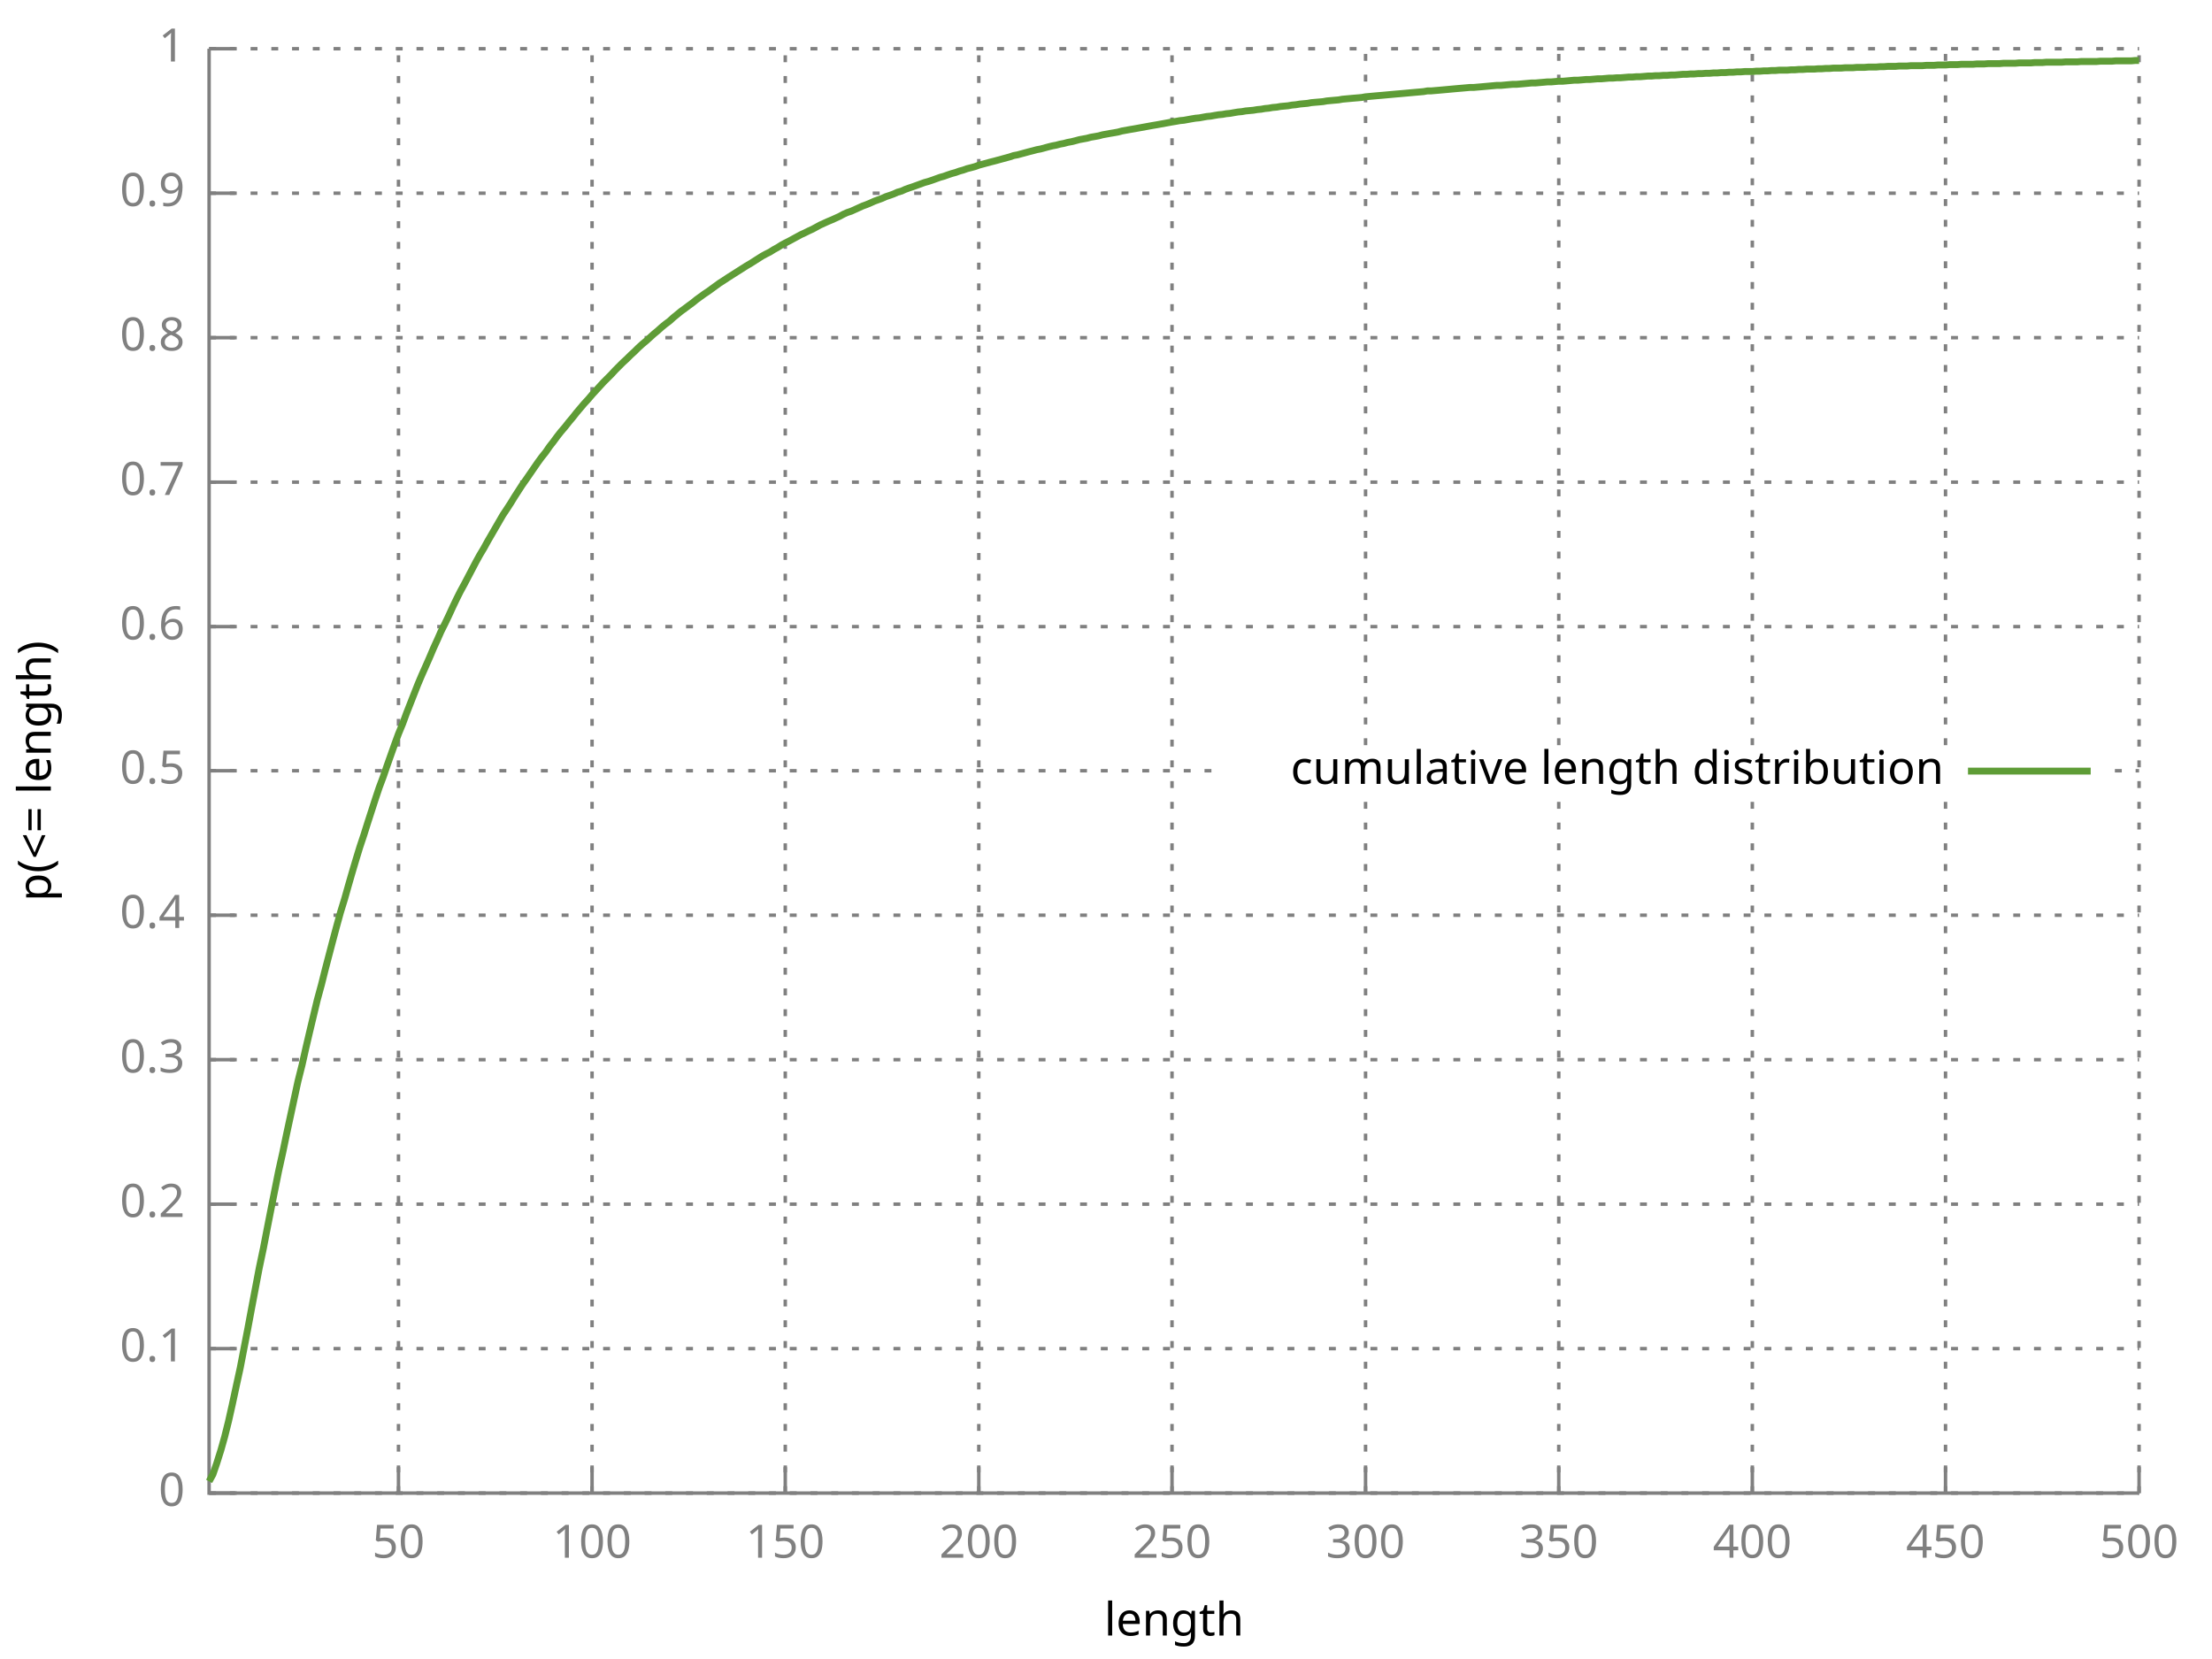
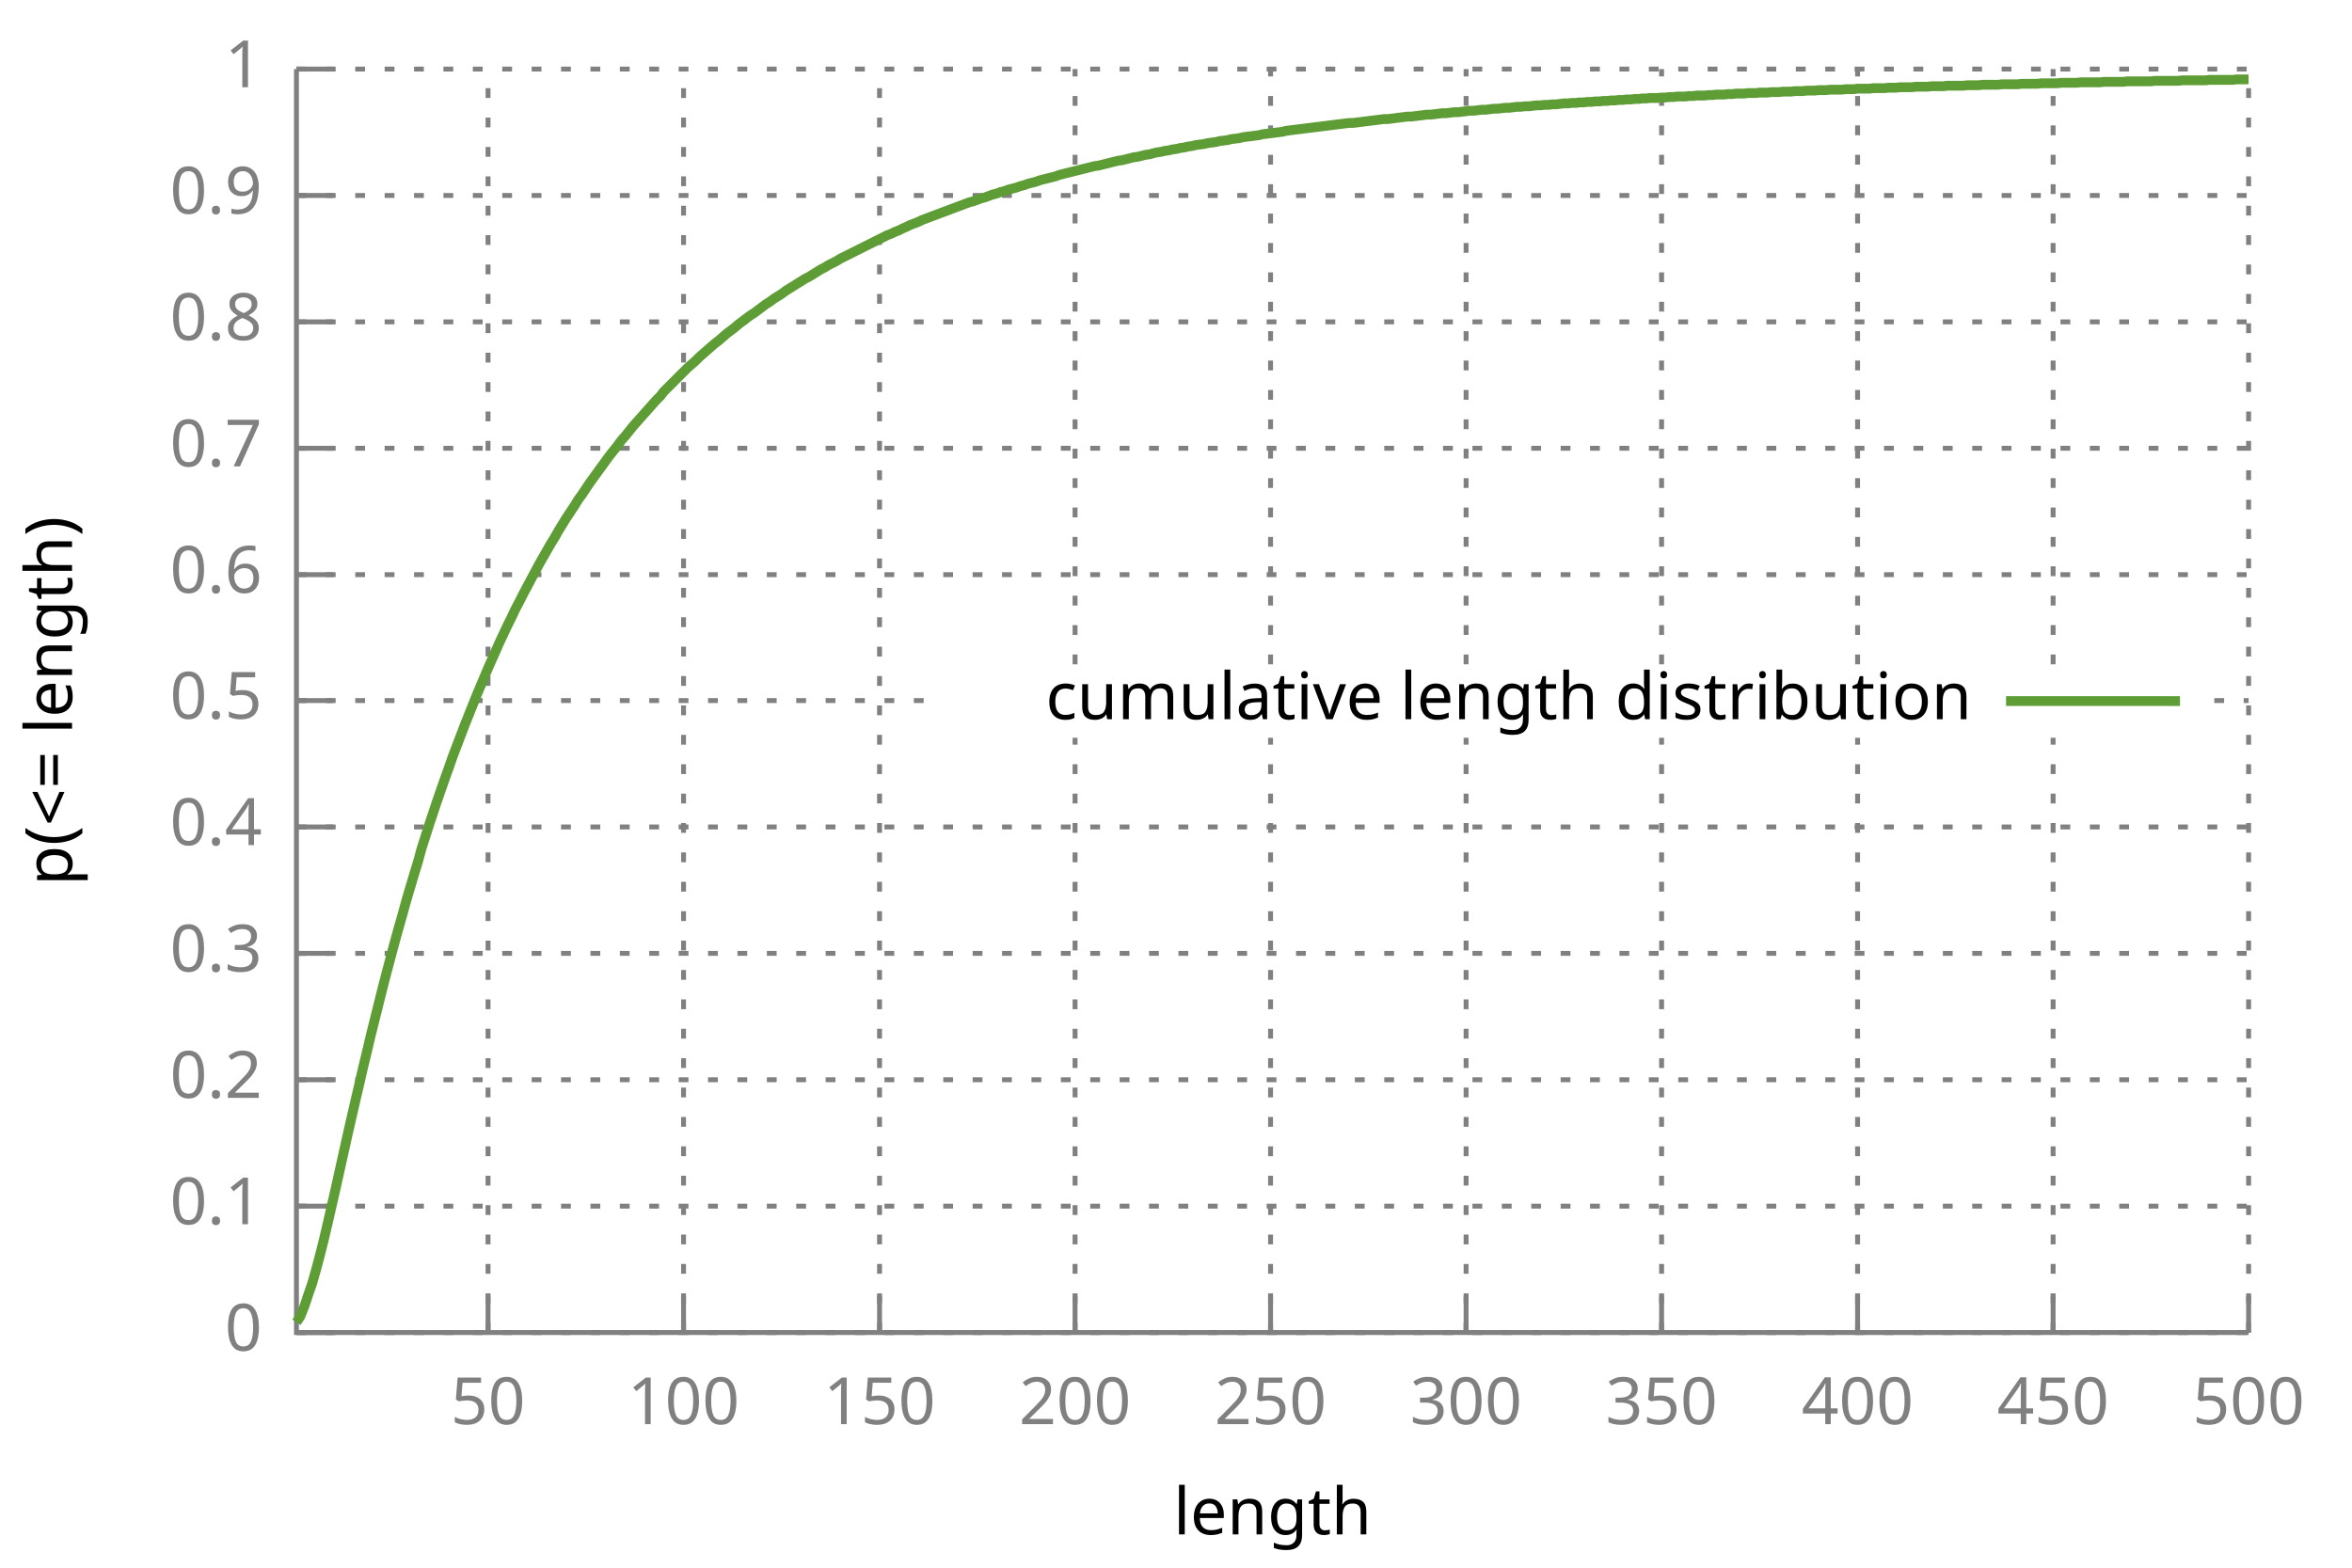
- <svg xmlns="http://www.w3.org/2000/svg" xmlns:xlink="http://www.w3.org/1999/xlink" width="640" height="480" viewBox="0 0 640 480">
+ <svg xmlns="http://www.w3.org/2000/svg" xmlns:xlink="http://www.w3.org/1999/xlink" width="480" height="320" viewBox="0 0 480 320">
  <g id="gnuplot_canvas">
-     <rect x="0" y="0" width="640" height="480" fill="none" />
+     <rect x="0" y="0" width="480" height="320" fill="none" />
    <defs>
      <circle id="gpDot" r="0.5" stroke-width="0.5" />
      <path id="gpPt0" stroke-width="0.267" stroke="currentColor" d="M-1,0 h2 M0,-1 v2" />
      <path id="gpPt1" stroke-width="0.267" stroke="currentColor" d="M-1,-1 L1,1 M1,-1 L-1,1" />
      <path id="gpPt2" stroke-width="0.267" stroke="currentColor" d="M-1,0 L1,0 M0,-1 L0,1 M-1,-1 L1,1 M-1,1 L1,-1" />
      <rect id="gpPt3" stroke-width="0.267" stroke="currentColor" x="-1" y="-1" width="2" height="2" />
      <rect id="gpPt4" stroke-width="0.267" stroke="currentColor" fill="currentColor" x="-1" y="-1" width="2" height="2" />
      <circle id="gpPt5" stroke-width="0.267" stroke="currentColor" cx="0" cy="0" r="1" />
      <use xlink:href="#gpPt5" id="gpPt6" fill="currentColor" stroke="none" />
      <path id="gpPt7" stroke-width="0.267" stroke="currentColor" d="M0,-1.33 L-1.33,0.67 L1.33,0.67 z" />
      <use xlink:href="#gpPt7" id="gpPt8" fill="currentColor" stroke="none" />
      <use xlink:href="#gpPt7" id="gpPt9" stroke="currentColor" transform="rotate(180)" />
      <use xlink:href="#gpPt9" id="gpPt10" fill="currentColor" stroke="none" />
      <use xlink:href="#gpPt3" id="gpPt11" stroke="currentColor" transform="rotate(45)" />
      <use xlink:href="#gpPt11" id="gpPt12" fill="currentColor" stroke="none" />
      <filter id="greybox" filterUnits="objectBoundingBox" x="0" y="0" height="1" width="1">
        <feFlood flood-color="lightgrey" flood-opacity="1" result="grey" />
        <feComposite in="SourceGraphic" in2="grey" operator="atop" />
      </filter>
    </defs>
    <g style="fill:none; color:white; stroke:currentColor; stroke-width:1.00; stroke-linecap:butt; stroke-linejoin:miter">
</g>
    <g style="fill:none; color:red; stroke:currentColor; stroke-width:1.00; stroke-linecap:butt; stroke-linejoin:miter">
</g>
    <g style="fill:none; color:gray; stroke:currentColor; stroke-width:1.00; stroke-linecap:butt; stroke-linejoin:miter">
-       <path stroke="rgb(128, 128, 128)" stroke-dasharray=" 2,4" class="gridline" d="M60.5,432.0 L618.9,432.0  " />
-     </g>
-     <g style="fill:none; color:red; stroke:currentColor; stroke-width:1.00; stroke-linecap:butt; stroke-linejoin:miter">
-       <path stroke="rgb(128, 128, 128)" d="M60.5,432.0 L68.0,432.0  " />
-       <g transform="translate(53.5,435.7)" style="stroke:none; fill:rgb(128,128,128); font-family:Verdana; font-size:10.00pt; text-anchor:end">
+       <path stroke="rgb(128, 128, 128)" stroke-dasharray=" 2,4" class="gridline" d="M60.5,272.0 L458.9,272.0  " />
+     </g>
+     <g style="fill:none; color:red; stroke:currentColor; stroke-width:1.00; stroke-linecap:butt; stroke-linejoin:miter">
+       <path stroke="rgb(128, 128, 128)" d="M60.5,272.0 L68.0,272.0  " />
+       <g transform="translate(53.5,275.7)" style="stroke:none; fill:rgb(128,128,128); font-family:Verdana; font-size:10.00pt; text-anchor:end">
        <text> 0</text>
      </g>
    </g>
    <g style="fill:none; color:gray; stroke:currentColor; stroke-width:1.00; stroke-linecap:butt; stroke-linejoin:miter">
-       <path stroke="rgb(128, 128, 128)" stroke-dasharray=" 2,4" class="gridline" d="M60.5,390.2 L618.9,390.2  " />
-     </g>
-     <g style="fill:none; color:red; stroke:currentColor; stroke-width:1.00; stroke-linecap:butt; stroke-linejoin:miter">
-       <path stroke="rgb(128, 128, 128)" d="M60.5,390.2 L68.0,390.2  " />
-       <g transform="translate(53.5,393.9)" style="stroke:none; fill:rgb(128,128,128); font-family:Verdana; font-size:10.00pt; text-anchor:end">
+       <path stroke="rgb(128, 128, 128)" stroke-dasharray=" 2,4" class="gridline" d="M60.5,246.2 L458.9,246.2  " />
+     </g>
+     <g style="fill:none; color:red; stroke:currentColor; stroke-width:1.00; stroke-linecap:butt; stroke-linejoin:miter">
+       <path stroke="rgb(128, 128, 128)" d="M60.5,246.2 L68.0,246.2  " />
+       <g transform="translate(53.5,249.9)" style="stroke:none; fill:rgb(128,128,128); font-family:Verdana; font-size:10.00pt; text-anchor:end">
        <text> 0.1</text>
      </g>
    </g>
    <g style="fill:none; color:gray; stroke:currentColor; stroke-width:1.00; stroke-linecap:butt; stroke-linejoin:miter">
-       <path stroke="rgb(128, 128, 128)" stroke-dasharray=" 2,4" class="gridline" d="M60.5,348.4 L618.9,348.4  " />
-     </g>
-     <g style="fill:none; color:red; stroke:currentColor; stroke-width:1.00; stroke-linecap:butt; stroke-linejoin:miter">
-       <path stroke="rgb(128, 128, 128)" d="M60.5,348.4 L68.0,348.4  " />
-       <g transform="translate(53.5,352.1)" style="stroke:none; fill:rgb(128,128,128); font-family:Verdana; font-size:10.00pt; text-anchor:end">
+       <path stroke="rgb(128, 128, 128)" stroke-dasharray=" 2,4" class="gridline" d="M60.5,220.4 L458.9,220.4  " />
+     </g>
+     <g style="fill:none; color:red; stroke:currentColor; stroke-width:1.00; stroke-linecap:butt; stroke-linejoin:miter">
+       <path stroke="rgb(128, 128, 128)" d="M60.5,220.4 L68.0,220.4  " />
+       <g transform="translate(53.5,224.1)" style="stroke:none; fill:rgb(128,128,128); font-family:Verdana; font-size:10.00pt; text-anchor:end">
        <text> 0.2</text>
      </g>
    </g>
    <g style="fill:none; color:gray; stroke:currentColor; stroke-width:1.00; stroke-linecap:butt; stroke-linejoin:miter">
-       <path stroke="rgb(128, 128, 128)" stroke-dasharray=" 2,4" class="gridline" d="M60.5,306.6 L618.9,306.6  " />
-     </g>
-     <g style="fill:none; color:red; stroke:currentColor; stroke-width:1.00; stroke-linecap:butt; stroke-linejoin:miter">
-       <path stroke="rgb(128, 128, 128)" d="M60.5,306.6 L68.0,306.6  " />
-       <g transform="translate(53.5,310.3)" style="stroke:none; fill:rgb(128,128,128); font-family:Verdana; font-size:10.00pt; text-anchor:end">
+       <path stroke="rgb(128, 128, 128)" stroke-dasharray=" 2,4" class="gridline" d="M60.5,194.6 L458.9,194.6  " />
+     </g>
+     <g style="fill:none; color:red; stroke:currentColor; stroke-width:1.00; stroke-linecap:butt; stroke-linejoin:miter">
+       <path stroke="rgb(128, 128, 128)" d="M60.5,194.6 L68.0,194.6  " />
+       <g transform="translate(53.5,198.3)" style="stroke:none; fill:rgb(128,128,128); font-family:Verdana; font-size:10.00pt; text-anchor:end">
        <text> 0.3</text>
      </g>
    </g>
    <g style="fill:none; color:gray; stroke:currentColor; stroke-width:1.00; stroke-linecap:butt; stroke-linejoin:miter">
-       <path stroke="rgb(128, 128, 128)" stroke-dasharray=" 2,4" class="gridline" d="M60.5,264.8 L618.9,264.8  " />
-     </g>
-     <g style="fill:none; color:red; stroke:currentColor; stroke-width:1.00; stroke-linecap:butt; stroke-linejoin:miter">
-       <path stroke="rgb(128, 128, 128)" d="M60.5,264.8 L68.0,264.8  " />
-       <g transform="translate(53.5,268.5)" style="stroke:none; fill:rgb(128,128,128); font-family:Verdana; font-size:10.00pt; text-anchor:end">
+       <path stroke="rgb(128, 128, 128)" stroke-dasharray=" 2,4" class="gridline" d="M60.5,168.8 L458.9,168.8  " />
+     </g>
+     <g style="fill:none; color:red; stroke:currentColor; stroke-width:1.00; stroke-linecap:butt; stroke-linejoin:miter">
+       <path stroke="rgb(128, 128, 128)" d="M60.5,168.8 L68.0,168.8  " />
+       <g transform="translate(53.5,172.5)" style="stroke:none; fill:rgb(128,128,128); font-family:Verdana; font-size:10.00pt; text-anchor:end">
        <text> 0.4</text>
      </g>
    </g>
    <g style="fill:none; color:gray; stroke:currentColor; stroke-width:1.00; stroke-linecap:butt; stroke-linejoin:miter">
-       <path stroke="rgb(128, 128, 128)" stroke-dasharray=" 2,4" class="gridline" d="M60.5,223.0 L352.4,223.0 M611.9,223.0 L618.9,223.0  " />
-     </g>
-     <g style="fill:none; color:red; stroke:currentColor; stroke-width:1.00; stroke-linecap:butt; stroke-linejoin:miter">
-       <path stroke="rgb(128, 128, 128)" d="M60.5,223.0 L68.0,223.0  " />
-       <g transform="translate(53.5,226.7)" style="stroke:none; fill:rgb(128,128,128); font-family:Verdana; font-size:10.00pt; text-anchor:end">
+       <path stroke="rgb(128, 128, 128)" stroke-dasharray=" 2,4" class="gridline" d="M60.5,143.0 L192.4,143.0 M451.9,143.0 L458.9,143.0  " />
+     </g>
+     <g style="fill:none; color:red; stroke:currentColor; stroke-width:1.00; stroke-linecap:butt; stroke-linejoin:miter">
+       <path stroke="rgb(128, 128, 128)" d="M60.5,143.0 L68.0,143.0  " />
+       <g transform="translate(53.5,146.7)" style="stroke:none; fill:rgb(128,128,128); font-family:Verdana; font-size:10.00pt; text-anchor:end">
        <text> 0.5</text>
      </g>
    </g>
    <g style="fill:none; color:gray; stroke:currentColor; stroke-width:1.00; stroke-linecap:butt; stroke-linejoin:miter">
-       <path stroke="rgb(128, 128, 128)" stroke-dasharray=" 2,4" class="gridline" d="M60.5,181.3 L618.9,181.3  " />
-     </g>
-     <g style="fill:none; color:red; stroke:currentColor; stroke-width:1.00; stroke-linecap:butt; stroke-linejoin:miter">
-       <path stroke="rgb(128, 128, 128)" d="M60.5,181.3 L68.0,181.3  " />
-       <g transform="translate(53.5,185.0)" style="stroke:none; fill:rgb(128,128,128); font-family:Verdana; font-size:10.00pt; text-anchor:end">
+       <path stroke="rgb(128, 128, 128)" stroke-dasharray=" 2,4" class="gridline" d="M60.5,117.3 L458.9,117.3  " />
+     </g>
+     <g style="fill:none; color:red; stroke:currentColor; stroke-width:1.00; stroke-linecap:butt; stroke-linejoin:miter">
+       <path stroke="rgb(128, 128, 128)" d="M60.5,117.3 L68.0,117.3  " />
+       <g transform="translate(53.5,121.0)" style="stroke:none; fill:rgb(128,128,128); font-family:Verdana; font-size:10.00pt; text-anchor:end">
        <text> 0.6</text>
      </g>
    </g>
    <g style="fill:none; color:gray; stroke:currentColor; stroke-width:1.00; stroke-linecap:butt; stroke-linejoin:miter">
-       <path stroke="rgb(128, 128, 128)" stroke-dasharray=" 2,4" class="gridline" d="M60.5,139.5 L618.9,139.5  " />
-     </g>
-     <g style="fill:none; color:red; stroke:currentColor; stroke-width:1.00; stroke-linecap:butt; stroke-linejoin:miter">
-       <path stroke="rgb(128, 128, 128)" d="M60.5,139.5 L68.0,139.5  " />
-       <g transform="translate(53.5,143.2)" style="stroke:none; fill:rgb(128,128,128); font-family:Verdana; font-size:10.00pt; text-anchor:end">
+       <path stroke="rgb(128, 128, 128)" stroke-dasharray=" 2,4" class="gridline" d="M60.5,91.5 L458.9,91.5  " />
+     </g>
+     <g style="fill:none; color:red; stroke:currentColor; stroke-width:1.00; stroke-linecap:butt; stroke-linejoin:miter">
+       <path stroke="rgb(128, 128, 128)" d="M60.5,91.5 L68.0,91.5  " />
+       <g transform="translate(53.5,95.2)" style="stroke:none; fill:rgb(128,128,128); font-family:Verdana; font-size:10.00pt; text-anchor:end">
        <text> 0.7</text>
      </g>
    </g>
    <g style="fill:none; color:gray; stroke:currentColor; stroke-width:1.00; stroke-linecap:butt; stroke-linejoin:miter">
-       <path stroke="rgb(128, 128, 128)" stroke-dasharray=" 2,4" class="gridline" d="M60.5,97.7 L618.9,97.7  " />
-     </g>
-     <g style="fill:none; color:red; stroke:currentColor; stroke-width:1.00; stroke-linecap:butt; stroke-linejoin:miter">
-       <path stroke="rgb(128, 128, 128)" d="M60.5,97.7 L68.0,97.7  " />
-       <g transform="translate(53.5,101.4)" style="stroke:none; fill:rgb(128,128,128); font-family:Verdana; font-size:10.00pt; text-anchor:end">
+       <path stroke="rgb(128, 128, 128)" stroke-dasharray=" 2,4" class="gridline" d="M60.5,65.7 L458.9,65.7  " />
+     </g>
+     <g style="fill:none; color:red; stroke:currentColor; stroke-width:1.00; stroke-linecap:butt; stroke-linejoin:miter">
+       <path stroke="rgb(128, 128, 128)" d="M60.5,65.7 L68.0,65.7  " />
+       <g transform="translate(53.5,69.4)" style="stroke:none; fill:rgb(128,128,128); font-family:Verdana; font-size:10.00pt; text-anchor:end">
        <text> 0.8</text>
      </g>
    </g>
    <g style="fill:none; color:gray; stroke:currentColor; stroke-width:1.00; stroke-linecap:butt; stroke-linejoin:miter">
-       <path stroke="rgb(128, 128, 128)" stroke-dasharray=" 2,4" class="gridline" d="M60.5,55.9 L618.9,55.9  " />
-     </g>
-     <g style="fill:none; color:red; stroke:currentColor; stroke-width:1.00; stroke-linecap:butt; stroke-linejoin:miter">
-       <path stroke="rgb(128, 128, 128)" d="M60.5,55.9 L68.0,55.9  " />
-       <g transform="translate(53.5,59.6)" style="stroke:none; fill:rgb(128,128,128); font-family:Verdana; font-size:10.00pt; text-anchor:end">
+       <path stroke="rgb(128, 128, 128)" stroke-dasharray=" 2,4" class="gridline" d="M60.5,39.9 L458.9,39.9  " />
+     </g>
+     <g style="fill:none; color:red; stroke:currentColor; stroke-width:1.00; stroke-linecap:butt; stroke-linejoin:miter">
+       <path stroke="rgb(128, 128, 128)" d="M60.5,39.9 L68.0,39.9  " />
+       <g transform="translate(53.5,43.6)" style="stroke:none; fill:rgb(128,128,128); font-family:Verdana; font-size:10.00pt; text-anchor:end">
        <text> 0.9</text>
      </g>
    </g>
    <g style="fill:none; color:gray; stroke:currentColor; stroke-width:1.00; stroke-linecap:butt; stroke-linejoin:miter">
-       <path stroke="rgb(128, 128, 128)" stroke-dasharray=" 2,4" class="gridline" d="M60.5,14.1 L618.9,14.1  " />
+       <path stroke="rgb(128, 128, 128)" stroke-dasharray=" 2,4" class="gridline" d="M60.5,14.1 L458.9,14.1  " />
    </g>
    <g style="fill:none; color:red; stroke:currentColor; stroke-width:1.00; stroke-linecap:butt; stroke-linejoin:miter">
      <path stroke="rgb(128, 128, 128)" d="M60.5,14.1 L68.0,14.1  " />
      <g transform="translate(53.5,17.8)" style="stroke:none; fill:rgb(128,128,128); font-family:Verdana; font-size:10.00pt; text-anchor:end">
        <text> 1</text>
      </g>
    </g>
    <g style="fill:none; color:gray; stroke:currentColor; stroke-width:1.00; stroke-linecap:butt; stroke-linejoin:miter">
-       <path stroke="rgb(128, 128, 128)" stroke-dasharray=" 2,4" class="gridline" d="M115.3,432.0 L115.3,14.1  " />
-     </g>
-     <g style="fill:none; color:red; stroke:currentColor; stroke-width:1.00; stroke-linecap:butt; stroke-linejoin:miter">
-       <path stroke="rgb(128, 128, 128)" d="M115.3,432.0 L115.3,424.5  " />
-       <g transform="translate(115.3,450.7)" style="stroke:none; fill:rgb(128,128,128); font-family:Verdana; font-size:10.00pt; text-anchor:middle">
+       <path stroke="rgb(128, 128, 128)" stroke-dasharray=" 2,4" class="gridline" d="M99.6,272.0 L99.6,14.1  " />
+     </g>
+     <g style="fill:none; color:red; stroke:currentColor; stroke-width:1.00; stroke-linecap:butt; stroke-linejoin:miter">
+       <path stroke="rgb(128, 128, 128)" d="M99.6,272.0 L99.6,264.5  " />
+       <g transform="translate(99.6,290.7)" style="stroke:none; fill:rgb(128,128,128); font-family:Verdana; font-size:10.00pt; text-anchor:middle">
        <text> 50</text>
      </g>
    </g>
    <g style="fill:none; color:gray; stroke:currentColor; stroke-width:1.00; stroke-linecap:butt; stroke-linejoin:miter">
-       <path stroke="rgb(128, 128, 128)" stroke-dasharray=" 2,4" class="gridline" d="M171.3,432.0 L171.3,14.1  " />
-     </g>
-     <g style="fill:none; color:red; stroke:currentColor; stroke-width:1.00; stroke-linecap:butt; stroke-linejoin:miter">
-       <path stroke="rgb(128, 128, 128)" d="M171.3,432.0 L171.3,424.5  " />
-       <g transform="translate(171.3,450.7)" style="stroke:none; fill:rgb(128,128,128); font-family:Verdana; font-size:10.00pt; text-anchor:middle">
+       <path stroke="rgb(128, 128, 128)" stroke-dasharray=" 2,4" class="gridline" d="M139.5,272.0 L139.5,14.1  " />
+     </g>
+     <g style="fill:none; color:red; stroke:currentColor; stroke-width:1.00; stroke-linecap:butt; stroke-linejoin:miter">
+       <path stroke="rgb(128, 128, 128)" d="M139.5,272.0 L139.5,264.5  " />
+       <g transform="translate(139.5,290.7)" style="stroke:none; fill:rgb(128,128,128); font-family:Verdana; font-size:10.00pt; text-anchor:middle">
        <text> 100</text>
      </g>
    </g>
    <g style="fill:none; color:gray; stroke:currentColor; stroke-width:1.00; stroke-linecap:butt; stroke-linejoin:miter">
-       <path stroke="rgb(128, 128, 128)" stroke-dasharray=" 2,4" class="gridline" d="M227.2,432.0 L227.2,14.1  " />
-     </g>
-     <g style="fill:none; color:red; stroke:currentColor; stroke-width:1.00; stroke-linecap:butt; stroke-linejoin:miter">
-       <path stroke="rgb(128, 128, 128)" d="M227.2,432.0 L227.2,424.5  " />
-       <g transform="translate(227.2,450.7)" style="stroke:none; fill:rgb(128,128,128); font-family:Verdana; font-size:10.00pt; text-anchor:middle">
+       <path stroke="rgb(128, 128, 128)" stroke-dasharray=" 2,4" class="gridline" d="M179.5,272.0 L179.5,14.1  " />
+     </g>
+     <g style="fill:none; color:red; stroke:currentColor; stroke-width:1.00; stroke-linecap:butt; stroke-linejoin:miter">
+       <path stroke="rgb(128, 128, 128)" d="M179.5,272.0 L179.5,264.5  " />
+       <g transform="translate(179.5,290.7)" style="stroke:none; fill:rgb(128,128,128); font-family:Verdana; font-size:10.00pt; text-anchor:middle">
        <text> 150</text>
      </g>
    </g>
    <g style="fill:none; color:gray; stroke:currentColor; stroke-width:1.00; stroke-linecap:butt; stroke-linejoin:miter">
-       <path stroke="rgb(128, 128, 128)" stroke-dasharray=" 2,4" class="gridline" d="M283.2,432.0 L283.2,14.1  " />
-     </g>
-     <g style="fill:none; color:red; stroke:currentColor; stroke-width:1.00; stroke-linecap:butt; stroke-linejoin:miter">
-       <path stroke="rgb(128, 128, 128)" d="M283.2,432.0 L283.2,424.5  " />
-       <g transform="translate(283.2,450.7)" style="stroke:none; fill:rgb(128,128,128); font-family:Verdana; font-size:10.00pt; text-anchor:middle">
+       <path stroke="rgb(128, 128, 128)" stroke-dasharray=" 2,4" class="gridline" d="M219.4,272.0 L219.4,150.6 M219.4,135.6 L219.4,14.1  " />
+     </g>
+     <g style="fill:none; color:red; stroke:currentColor; stroke-width:1.00; stroke-linecap:butt; stroke-linejoin:miter">
+       <path stroke="rgb(128, 128, 128)" d="M219.4,272.0 L219.4,264.5  " />
+       <g transform="translate(219.4,290.7)" style="stroke:none; fill:rgb(128,128,128); font-family:Verdana; font-size:10.00pt; text-anchor:middle">
        <text> 200</text>
      </g>
    </g>
    <g style="fill:none; color:gray; stroke:currentColor; stroke-width:1.00; stroke-linecap:butt; stroke-linejoin:miter">
-       <path stroke="rgb(128, 128, 128)" stroke-dasharray=" 2,4" class="gridline" d="M339.1,432.0 L339.1,14.1  " />
-     </g>
-     <g style="fill:none; color:red; stroke:currentColor; stroke-width:1.00; stroke-linecap:butt; stroke-linejoin:miter">
-       <path stroke="rgb(128, 128, 128)" d="M339.1,432.0 L339.1,424.5  " />
-       <g transform="translate(339.1,450.7)" style="stroke:none; fill:rgb(128,128,128); font-family:Verdana; font-size:10.00pt; text-anchor:middle">
+       <path stroke="rgb(128, 128, 128)" stroke-dasharray=" 2,4" class="gridline" d="M259.3,272.0 L259.3,150.6 M259.3,135.6 L259.3,14.1  " />
+     </g>
+     <g style="fill:none; color:red; stroke:currentColor; stroke-width:1.00; stroke-linecap:butt; stroke-linejoin:miter">
+       <path stroke="rgb(128, 128, 128)" d="M259.3,272.0 L259.3,264.5  " />
+       <g transform="translate(259.3,290.7)" style="stroke:none; fill:rgb(128,128,128); font-family:Verdana; font-size:10.00pt; text-anchor:middle">
        <text> 250</text>
      </g>
    </g>
    <g style="fill:none; color:gray; stroke:currentColor; stroke-width:1.00; stroke-linecap:butt; stroke-linejoin:miter">
-       <path stroke="rgb(128, 128, 128)" stroke-dasharray=" 2,4" class="gridline" d="M395.1,432.0 L395.1,230.6 M395.1,215.6 L395.1,14.1  " />
-     </g>
-     <g style="fill:none; color:red; stroke:currentColor; stroke-width:1.00; stroke-linecap:butt; stroke-linejoin:miter">
-       <path stroke="rgb(128, 128, 128)" d="M395.1,432.0 L395.1,424.5  " />
-       <g transform="translate(395.1,450.7)" style="stroke:none; fill:rgb(128,128,128); font-family:Verdana; font-size:10.00pt; text-anchor:middle">
+       <path stroke="rgb(128, 128, 128)" stroke-dasharray=" 2,4" class="gridline" d="M299.2,272.0 L299.2,150.6 M299.2,135.6 L299.2,14.1  " />
+     </g>
+     <g style="fill:none; color:red; stroke:currentColor; stroke-width:1.00; stroke-linecap:butt; stroke-linejoin:miter">
+       <path stroke="rgb(128, 128, 128)" d="M299.2,272.0 L299.2,264.5  " />
+       <g transform="translate(299.2,290.7)" style="stroke:none; fill:rgb(128,128,128); font-family:Verdana; font-size:10.00pt; text-anchor:middle">
        <text> 300</text>
      </g>
    </g>
    <g style="fill:none; color:gray; stroke:currentColor; stroke-width:1.00; stroke-linecap:butt; stroke-linejoin:miter">
-       <path stroke="rgb(128, 128, 128)" stroke-dasharray=" 2,4" class="gridline" d="M451.0,432.0 L451.0,230.6 M451.0,215.6 L451.0,14.1  " />
-     </g>
-     <g style="fill:none; color:red; stroke:currentColor; stroke-width:1.00; stroke-linecap:butt; stroke-linejoin:miter">
-       <path stroke="rgb(128, 128, 128)" d="M451.0,432.0 L451.0,424.5  " />
-       <g transform="translate(451.0,450.7)" style="stroke:none; fill:rgb(128,128,128); font-family:Verdana; font-size:10.00pt; text-anchor:middle">
+       <path stroke="rgb(128, 128, 128)" stroke-dasharray=" 2,4" class="gridline" d="M339.1,272.0 L339.1,150.6 M339.1,135.6 L339.1,14.1  " />
+     </g>
+     <g style="fill:none; color:red; stroke:currentColor; stroke-width:1.00; stroke-linecap:butt; stroke-linejoin:miter">
+       <path stroke="rgb(128, 128, 128)" d="M339.1,272.0 L339.1,264.5  " />
+       <g transform="translate(339.1,290.7)" style="stroke:none; fill:rgb(128,128,128); font-family:Verdana; font-size:10.00pt; text-anchor:middle">
        <text> 350</text>
      </g>
    </g>
    <g style="fill:none; color:gray; stroke:currentColor; stroke-width:1.00; stroke-linecap:butt; stroke-linejoin:miter">
-       <path stroke="rgb(128, 128, 128)" stroke-dasharray=" 2,4" class="gridline" d="M507.0,432.0 L507.0,230.6 M507.0,215.6 L507.0,14.1  " />
-     </g>
-     <g style="fill:none; color:red; stroke:currentColor; stroke-width:1.00; stroke-linecap:butt; stroke-linejoin:miter">
-       <path stroke="rgb(128, 128, 128)" d="M507.0,432.0 L507.0,424.5  " />
-       <g transform="translate(507.0,450.7)" style="stroke:none; fill:rgb(128,128,128); font-family:Verdana; font-size:10.00pt; text-anchor:middle">
+       <path stroke="rgb(128, 128, 128)" stroke-dasharray=" 2,4" class="gridline" d="M379.1,272.0 L379.1,150.6 M379.1,135.6 L379.1,14.1  " />
+     </g>
+     <g style="fill:none; color:red; stroke:currentColor; stroke-width:1.00; stroke-linecap:butt; stroke-linejoin:miter">
+       <path stroke="rgb(128, 128, 128)" d="M379.1,272.0 L379.1,264.5  " />
+       <g transform="translate(379.1,290.7)" style="stroke:none; fill:rgb(128,128,128); font-family:Verdana; font-size:10.00pt; text-anchor:middle">
        <text> 400</text>
      </g>
    </g>
    <g style="fill:none; color:gray; stroke:currentColor; stroke-width:1.00; stroke-linecap:butt; stroke-linejoin:miter">
-       <path stroke="rgb(128, 128, 128)" stroke-dasharray=" 2,4" class="gridline" d="M562.9,432.0 L562.9,230.6 M562.9,215.6 L562.9,14.1  " />
-     </g>
-     <g style="fill:none; color:red; stroke:currentColor; stroke-width:1.00; stroke-linecap:butt; stroke-linejoin:miter">
-       <path stroke="rgb(128, 128, 128)" d="M562.9,432.0 L562.9,424.5  " />
-       <g transform="translate(562.9,450.7)" style="stroke:none; fill:rgb(128,128,128); font-family:Verdana; font-size:10.00pt; text-anchor:middle">
+       <path stroke="rgb(128, 128, 128)" stroke-dasharray=" 2,4" class="gridline" d="M419.0,272.0 L419.0,150.6 M419.0,135.6 L419.0,14.1  " />
+     </g>
+     <g style="fill:none; color:red; stroke:currentColor; stroke-width:1.00; stroke-linecap:butt; stroke-linejoin:miter">
+       <path stroke="rgb(128, 128, 128)" d="M419.0,272.0 L419.0,264.5  " />
+       <g transform="translate(419.0,290.7)" style="stroke:none; fill:rgb(128,128,128); font-family:Verdana; font-size:10.00pt; text-anchor:middle">
        <text> 450</text>
      </g>
    </g>
    <g style="fill:none; color:gray; stroke:currentColor; stroke-width:1.00; stroke-linecap:butt; stroke-linejoin:miter">
-       <path stroke="rgb(128, 128, 128)" stroke-dasharray=" 2,4" class="gridline" d="M618.9,432.0 L618.9,14.1  " />
-     </g>
-     <g style="fill:none; color:red; stroke:currentColor; stroke-width:1.00; stroke-linecap:butt; stroke-linejoin:miter">
-       <path stroke="rgb(128, 128, 128)" d="M618.9,432.0 L618.9,424.5  " />
-       <g transform="translate(618.9,450.7)" style="stroke:none; fill:rgb(128,128,128); font-family:Verdana; font-size:10.00pt; text-anchor:middle">
+       <path stroke="rgb(128, 128, 128)" stroke-dasharray=" 2,4" class="gridline" d="M458.9,272.0 L458.9,14.1  " />
+     </g>
+     <g style="fill:none; color:red; stroke:currentColor; stroke-width:1.00; stroke-linecap:butt; stroke-linejoin:miter">
+       <path stroke="rgb(128, 128, 128)" d="M458.9,272.0 L458.9,264.5  " />
+       <g transform="translate(458.9,290.7)" style="stroke:none; fill:rgb(128,128,128); font-family:Verdana; font-size:10.00pt; text-anchor:middle">
        <text> 500</text>
      </g>
-       <path stroke="rgb(128, 128, 128)" d="M60.5,14.1 L60.5,432.0 L618.9,432.0 M618.9,14.1 M60.5,14.1  " />
-       <g transform="translate(14.7,223.1) rotate(270)" style="stroke:none; fill:black; font-family:Verdana; font-size:10.00pt; text-anchor:middle">
+       <path stroke="rgb(128, 128, 128)" d="M60.5,14.1 L60.5,272.0 L458.9,272.0 M458.9,14.1 M60.5,14.1  " />
+       <g transform="translate(14.7,143.1) rotate(270)" style="stroke:none; fill:black; font-family:Verdana; font-size:10.00pt; text-anchor:middle">
        <text>p(&lt;= length)</text>
      </g>
    </g>
    <g style="fill:none; color:black; stroke:currentColor; stroke-width:1.00; stroke-linecap:butt; stroke-linejoin:miter">
-       <g transform="translate(339.7,473.2)" style="stroke:none; fill:black; font-family:Verdana; font-size:10.00pt; text-anchor:middle">
+       <g transform="translate(259.7,313.2)" style="stroke:none; fill:black; font-family:Verdana; font-size:10.00pt; text-anchor:middle">
        <text>length</text>
      </g>
    </g>
    <g style="fill:none; color:red; stroke:currentColor; stroke-width:1.00; stroke-linecap:butt; stroke-linejoin:miter">
</g>
    <g id="gnuplot_plot_1">
      <g style="fill:none; color:white; stroke:rgb(128, 128, 128); stroke-width:2.00; stroke-linecap:butt; stroke-linejoin:miter">
</g>
      <g style="fill:none; color:red; stroke:currentColor; stroke-width:2.00; stroke-linecap:butt; stroke-linejoin:miter">
-         <g transform="translate(562.4,226.8)" style="stroke:none; fill:black; font-family:Verdana; font-size:10.00pt; text-anchor:end">
+         <g transform="translate(402.4,146.8)" style="stroke:none; fill:black; font-family:Verdana; font-size:10.00pt; text-anchor:end">
          <text>cumulative length distribution</text>
        </g>
-         <path stroke="rgb( 94, 156,  54)" d="M569.4,223.1 L604.9,223.1 M60.5,428.6 L61.6,426.6 L62.7,423.4 L63.9,419.6 L65.0,415.7 L66.1,411.3    L67.2,406.4 L68.3,401.3 L69.5,395.8 L70.6,390.1 L71.7,384.4 L72.8,378.5 L73.9,372.7 L75.0,366.9    L76.2,361.2 L77.3,355.5 L78.4,349.9 L79.5,344.4 L80.6,338.9 L81.8,333.5 L82.9,328.2 L84.0,323.1    L85.1,318.0 L86.2,312.9 L87.4,308.1 L88.5,303.2 L89.6,298.5 L90.7,293.9 L91.8,289.3 L93.0,284.9    L94.1,280.5 L95.2,276.3 L96.3,272.1 L97.4,268.0 L98.5,264.0 L99.7,260.1 L100.8,256.2 L101.9,252.4    L103.0,248.7 L104.1,245.1 L105.3,241.5 L106.4,238.0 L107.5,234.6 L108.6,231.2 L109.7,227.9 L110.9,224.7    L112.0,221.5 L113.1,218.4 L114.2,215.3 L115.3,212.3 L116.5,209.4 L117.6,206.4 L118.7,203.6 L119.8,200.8    L120.9,198.0 L122.0,195.4 L123.2,192.7 L124.3,190.2 L125.4,187.6 L126.5,185.2 L127.6,182.7 L128.8,180.3    L129.9,178.0 L131.0,175.6 L132.1,173.3 L133.2,171.1 L134.4,168.9 L135.5,166.8 L136.6,164.7 L137.7,162.6    L138.8,160.6 L140.0,158.6 L141.1,156.6 L142.2,154.7 L143.3,152.8 L144.4,150.9 L145.5,149.0 L146.7,147.2    L147.8,145.5 L148.9,143.7 L150.0,142.0 L151.1,140.3 L152.3,138.6 L153.4,137.0 L154.5,135.4 L155.6,133.8    L156.7,132.3 L157.9,130.8 L159.0,129.2 L160.1,127.8 L161.2,126.3 L162.3,124.9 L163.5,123.5 L164.6,122.1    L165.7,120.8 L166.8,119.4 L167.9,118.1 L169.0,116.8 L170.2,115.5 L171.3,114.2 L172.4,113.0 L173.5,111.8    L174.6,110.6 L175.8,109.4 L176.9,108.3 L178.0,107.1 L179.1,106.0 L180.2,104.9 L181.4,103.8 L182.5,102.7    L183.6,101.7 L184.7,100.6 L185.8,99.6 L187.0,98.6 L188.1,97.6 L189.2,96.6 L190.3,95.7 L191.4,94.7    L192.5,93.8 L193.7,92.9 L194.8,91.9 L195.9,91.0 L197.0,90.1 L198.1,89.3 L199.3,88.4 L200.4,87.6    L201.5,86.7 L202.6,85.9 L203.7,85.1 L204.9,84.3 L206.0,83.5 L207.1,82.7 L208.2,81.9 L209.3,81.2    L210.5,80.4 L211.6,79.7 L212.7,79.0 L213.8,78.3 L214.9,77.6 L216.0,76.9 L217.2,76.2 L218.3,75.5    L219.4,74.8 L220.5,74.1 L221.6,73.5 L222.8,72.9 L223.9,72.2 L225.0,71.6 L226.1,70.9 L227.2,70.3    L228.4,69.7 L229.5,69.1 L230.6,68.5 L231.7,67.9 L232.8,67.4 L234.0,66.8 L235.1,66.3 L236.2,65.7    L237.3,65.1 L238.4,64.6 L239.5,64.1 L240.7,63.6 L241.8,63.1 L242.9,62.6 L244.0,62.0 L245.1,61.5    L246.3,61.1 L247.4,60.6 L248.5,60.1 L249.6,59.6 L250.7,59.2 L251.9,58.7 L253.0,58.2 L254.1,57.8    L255.2,57.4 L256.3,56.9 L257.5,56.5 L258.6,56.1 L259.7,55.6 L260.8,55.3 L261.9,54.8 L263.0,54.4    L264.2,54.0 L265.3,53.6 L266.4,53.2 L267.5,52.8 L268.6,52.5 L269.8,52.1 L270.9,51.7 L272.0,51.3    L273.1,51.0 L274.2,50.6 L275.4,50.2 L276.5,49.9 L277.6,49.5 L278.7,49.2 L279.8,48.8 L281.0,48.5    L282.1,48.2 L283.2,47.8 L284.3,47.5 L285.4,47.2 L286.5,46.9 L287.7,46.6 L288.8,46.3 L289.9,46.0    L291.0,45.7 L292.1,45.4 L293.3,45.0 L294.4,44.8 L295.5,44.5 L296.6,44.2 L297.7,43.9 L298.9,43.6    L300.0,43.3 L301.1,43.1 L302.2,42.8 L303.3,42.5 L304.5,42.2 L305.6,42.0 L306.7,41.7 L307.8,41.5    L308.9,41.2 L310.0,41.0 L311.2,40.7 L312.3,40.4 L313.4,40.2 L314.5,40.0 L315.6,39.7 L316.8,39.5    L317.9,39.3 L319.0,39.0 L320.1,38.8 L321.2,38.6 L322.4,38.4 L323.5,38.2 L324.6,37.9 L325.7,37.7    L326.8,37.5 L328.0,37.3 L329.1,37.1 L330.2,36.9 L331.3,36.7 L332.4,36.5 L333.5,36.3 L334.7,36.1    L335.8,35.9 L336.9,35.7 L338.0,35.5 L339.1,35.3 L340.3,35.1 L341.4,34.9 L342.5,34.8 L343.6,34.6    L344.7,34.4 L345.9,34.2 L347.0,34.1 L348.1,33.9 L349.2,33.7 L350.3,33.6 L351.4,33.4 L352.6,33.2    L353.7,33.1 L354.8,32.9 L355.9,32.8 L357.0,32.6 L358.2,32.4 L359.3,32.3 L360.4,32.1 L361.5,32.0    L362.6,31.9 L363.8,31.7 L364.9,31.6 L366.0,31.4 L367.1,31.3 L368.2,31.1 L369.4,31.0 L370.5,30.8    L371.6,30.7 L372.7,30.6 L373.8,30.4 L374.9,30.3 L376.1,30.1 L377.2,30.0 L378.3,29.9 L379.4,29.7    L380.5,29.6 L381.7,29.5 L382.8,29.4 L383.9,29.2 L385.0,29.1 L386.1,29.0 L387.3,28.9 L388.4,28.7    L389.5,28.6 L390.6,28.5 L391.7,28.4 L392.9,28.3 L394.0,28.2 L395.1,28.0 L396.2,27.9 L397.3,27.8    L398.4,27.7 L399.6,27.6 L400.7,27.5 L401.8,27.4 L402.9,27.3 L404.0,27.2 L405.2,27.1 L406.3,27.0    L407.4,26.9 L408.5,26.8 L409.6,26.7 L410.8,26.6 L411.9,26.5 L413.0,26.3 L414.1,26.3 L415.2,26.2    L416.4,26.1 L417.5,26.0 L418.6,25.9 L419.7,25.8 L420.8,25.7 L421.9,25.6 L423.1,25.5 L424.2,25.4    L425.3,25.3 L426.4,25.3 L427.5,25.2 L428.7,25.1 L429.8,25.0 L430.9,24.9 L432.0,24.8 L433.1,24.7    L434.3,24.7 L435.4,24.6 L436.5,24.5 L437.6,24.4 L438.7,24.4 L439.9,24.3 L441.0,24.2 L442.1,24.1    L443.2,24.0 L444.3,24.0 L445.4,23.9 L446.6,23.8 L447.7,23.7 L448.8,23.7 L449.9,23.6 L451.0,23.5    L452.2,23.5 L453.3,23.4 L454.4,23.3 L455.5,23.2 L456.6,23.2 L457.8,23.1 L458.9,23.0 L460.0,23.0    L461.1,22.9 L462.2,22.8 L463.4,22.8 L464.5,22.7 L465.6,22.6 L466.7,22.6 L467.8,22.5 L468.9,22.5    L470.1,22.4 L471.2,22.3 L472.3,22.3 L473.4,22.2 L474.5,22.2 L475.7,22.1 L476.8,22.0 L477.9,22.0    L479.0,21.9 L480.1,21.9 L481.3,21.8 L482.4,21.8 L483.5,21.7 L484.6,21.7 L485.7,21.6 L486.9,21.5    L488.0,21.5 L489.1,21.4 L490.2,21.4 L491.3,21.3 L492.4,21.3 L493.6,21.2 L494.7,21.2 L495.8,21.1    L496.9,21.1 L498.0,21.0 L499.2,21.0 L500.3,20.9 L501.4,20.9 L502.5,20.8 L503.6,20.8 L504.8,20.7    L505.9,20.7 L507.0,20.7 L508.1,20.6 L509.2,20.6 L510.4,20.5 L511.5,20.5 L512.6,20.4 L513.7,20.4    L514.8,20.3 L515.9,20.3 L517.1,20.3 L518.2,20.2 L519.3,20.2 L520.4,20.1 L521.5,20.1 L522.7,20.0    L523.8,20.0 L524.9,20.0 L526.0,19.9 L527.1,19.9 L528.3,19.8 L529.4,19.8 L530.5,19.7 L531.6,19.7    L532.7,19.7 L533.9,19.6 L535.0,19.6 L536.1,19.6 L537.2,19.5 L538.3,19.5 L539.4,19.5 L540.6,19.4    L541.7,19.4 L542.8,19.4 L543.9,19.3 L545.0,19.3 L546.2,19.2 L547.3,19.2 L548.4,19.2 L549.5,19.1    L550.6,19.1 L551.8,19.1 L552.9,19.0 L554.0,19.0 L555.1,19.0 L556.2,19.0 L557.4,18.9 L558.5,18.9    L559.6,18.9 L560.7,18.8 L561.8,18.8 L562.9,18.8 L564.1,18.7 L565.2,18.7 L566.3,18.7 L567.4,18.6    L568.5,18.6 L569.7,18.6 L570.8,18.6 L571.9,18.5 L573.0,18.5 L574.1,18.5 L575.3,18.4 L576.4,18.4    L577.5,18.4 L578.6,18.4 L579.7,18.3 L580.9,18.3 L582.0,18.3 L583.1,18.3 L584.2,18.2 L585.3,18.2    L586.4,18.2 L587.6,18.2 L588.7,18.1 L589.8,18.1 L590.9,18.1 L592.0,18.0 L593.2,18.0 L594.3,18.0    L595.4,18.0 L596.5,18.0 L597.6,17.9 L598.8,17.9 L599.9,17.9 L601.0,17.9 L602.1,17.8 L603.2,17.8    L604.4,17.8 L605.5,17.8 L606.6,17.8 L607.7,17.7 L608.8,17.7 L609.9,17.7 L611.1,17.7 L612.2,17.6    L613.3,17.6 L614.4,17.6 L615.5,17.6 L616.7,17.6 L617.8,17.5 L618.9,17.5  " />
+         <path stroke="rgb( 94, 156,  54)" d="M409.4,143.1 L444.9,143.1 M60.5,269.9 L61.3,268.7 L62.1,266.7 L62.9,264.3 L63.7,262.0 L64.5,259.2    L65.3,256.2 L66.1,253.0 L66.9,249.6 L67.7,246.1 L68.5,242.6 L69.3,239.0 L70.1,235.4 L70.9,231.8    L71.7,228.3 L72.5,224.8 L73.3,221.4 L74.1,217.9 L74.9,214.6 L75.7,211.2 L76.5,208.0 L77.3,204.8    L78.1,201.6 L78.9,198.5 L79.7,195.5 L80.5,192.5 L81.3,189.6 L82.1,186.8 L82.9,183.9 L83.7,181.2    L84.5,178.5 L85.3,175.9 L86.0,173.3 L86.8,170.8 L87.6,168.3 L88.4,165.9 L89.2,163.5 L90.0,161.2    L90.8,158.9 L91.6,156.7 L92.4,154.4 L93.2,152.3 L94.0,150.2 L94.8,148.1 L95.6,146.1 L96.4,144.1    L97.2,142.1 L98.0,140.2 L98.8,138.3 L99.6,136.4 L100.4,134.6 L101.2,132.8 L102.0,131.0 L102.8,129.3    L103.6,127.6 L104.4,126.0 L105.2,124.3 L106.0,122.8 L106.8,121.2 L107.6,119.7 L108.4,118.2 L109.2,116.7    L110.0,115.2 L110.8,113.8 L111.6,112.4 L112.4,111.0 L113.2,109.7 L114.0,108.3 L114.8,107.0 L115.6,105.7    L116.4,104.5 L117.2,103.3 L118.0,102.0 L118.8,100.9 L119.6,99.7 L120.4,98.5 L121.2,97.4 L122.0,96.3    L122.8,95.2 L123.6,94.1 L124.4,93.0 L125.2,92.0 L126.0,91.0 L126.8,89.9 L127.6,89.0 L128.4,88.0    L129.2,87.0 L130.0,86.1 L130.8,85.2 L131.6,84.3 L132.4,83.4 L133.2,82.5 L134.0,81.6 L134.8,80.8    L135.5,79.9 L136.3,79.1 L137.1,78.3 L137.9,77.5 L138.7,76.7 L139.5,75.9 L140.3,75.1 L141.1,74.4    L141.9,73.7 L142.7,72.9 L143.5,72.2 L144.3,71.5 L145.1,70.8 L145.9,70.1 L146.7,69.5 L147.5,68.8    L148.3,68.1 L149.1,67.5 L149.9,66.9 L150.7,66.2 L151.5,65.6 L152.3,65.0 L153.1,64.4 L153.9,63.9    L154.7,63.3 L155.5,62.7 L156.3,62.1 L157.1,61.6 L157.9,61.0 L158.7,60.5 L159.5,60.0 L160.3,59.4    L161.1,58.9 L161.9,58.4 L162.7,57.9 L163.5,57.4 L164.3,56.9 L165.1,56.5 L165.9,56.0 L166.7,55.5    L167.5,55.0 L168.3,54.6 L169.1,54.1 L169.9,53.7 L170.7,53.3 L171.5,52.8 L172.3,52.4 L173.1,52.0    L173.9,51.6 L174.7,51.2 L175.5,50.8 L176.3,50.4 L177.1,50.0 L177.9,49.6 L178.7,49.2 L179.5,48.8    L180.3,48.4 L181.1,48.0 L181.9,47.7 L182.7,47.3 L183.5,47.0 L184.3,46.6 L185.0,46.3 L185.8,45.9    L186.6,45.6 L187.4,45.3 L188.2,44.9 L189.0,44.6 L189.8,44.3 L190.6,44.0 L191.4,43.7 L192.2,43.4    L193.0,43.1 L193.8,42.8 L194.6,42.5 L195.4,42.2 L196.2,41.9 L197.0,41.6 L197.8,41.3 L198.6,41.1    L199.4,40.8 L200.2,40.5 L201.0,40.3 L201.8,40.0 L202.6,39.7 L203.4,39.5 L204.2,39.2 L205.0,39.0    L205.8,38.7 L206.6,38.5 L207.4,38.3 L208.2,38.0 L209.0,37.8 L209.8,37.5 L210.6,37.3 L211.4,37.1    L212.2,36.8 L213.0,36.6 L213.8,36.4 L214.6,36.2 L215.4,36.0 L216.2,35.7 L217.0,35.5 L217.8,35.3    L218.6,35.1 L219.4,34.9 L220.2,34.7 L221.0,34.5 L221.8,34.3 L222.6,34.1 L223.4,33.9 L224.2,33.8    L225.0,33.6 L225.8,33.4 L226.6,33.2 L227.4,33.0 L228.2,32.8 L229.0,32.7 L229.8,32.5 L230.6,32.3    L231.4,32.1 L232.2,32.0 L233.0,31.8 L233.8,31.6 L234.6,31.5 L235.3,31.3 L236.1,31.1 L236.9,31.0    L237.7,30.8 L238.5,30.7 L239.3,30.5 L240.1,30.4 L240.9,30.2 L241.7,30.1 L242.5,29.9 L243.3,29.8    L244.1,29.6 L244.9,29.5 L245.7,29.4 L246.5,29.2 L247.3,29.1 L248.1,29.0 L248.9,28.8 L249.7,28.7    L250.5,28.6 L251.3,28.4 L252.1,28.3 L252.9,28.2 L253.7,28.0 L254.5,27.9 L255.3,27.8 L256.1,27.7    L256.9,27.6 L257.7,27.4 L258.5,27.3 L259.3,27.2 L260.1,27.1 L260.9,27.0 L261.7,26.9 L262.5,26.7    L263.3,26.6 L264.1,26.5 L264.9,26.4 L265.7,26.3 L266.5,26.2 L267.3,26.1 L268.1,26.0 L268.9,25.9    L269.7,25.8 L270.5,25.7 L271.3,25.6 L272.1,25.5 L272.9,25.4 L273.7,25.3 L274.5,25.2 L275.3,25.1    L276.1,25.1 L276.9,25.0 L277.7,24.9 L278.5,24.8 L279.3,24.7 L280.1,24.6 L280.9,24.5 L281.7,24.4    L282.5,24.3 L283.3,24.3 L284.1,24.2 L284.8,24.1 L285.6,24.0 L286.4,23.9 L287.2,23.8 L288.0,23.8    L288.8,23.7 L289.6,23.6 L290.4,23.5 L291.2,23.4 L292.0,23.4 L292.8,23.3 L293.6,23.2 L294.4,23.1    L295.2,23.1 L296.0,23.0 L296.8,22.9 L297.6,22.9 L298.4,22.8 L299.2,22.7 L300.0,22.6 L300.8,22.6    L301.6,22.5 L302.4,22.4 L303.2,22.4 L304.0,22.3 L304.8,22.2 L305.6,22.2 L306.4,22.1 L307.2,22.0    L308.0,22.0 L308.8,21.9 L309.6,21.8 L310.4,21.8 L311.2,21.7 L312.0,21.7 L312.8,21.6 L313.6,21.5    L314.4,21.5 L315.2,21.4 L316.0,21.4 L316.8,21.3 L317.6,21.3 L318.4,21.2 L319.2,21.1 L320.0,21.1    L320.8,21.0 L321.6,21.0 L322.4,20.9 L323.2,20.9 L324.0,20.8 L324.8,20.8 L325.6,20.7 L326.4,20.7    L327.2,20.6 L328.0,20.6 L328.8,20.5 L329.6,20.5 L330.4,20.4 L331.2,20.4 L332.0,20.3 L332.8,20.3    L333.6,20.2 L334.4,20.2 L335.1,20.1 L335.9,20.1 L336.7,20.0 L337.5,20.0 L338.3,20.0 L339.1,19.9    L339.9,19.9 L340.7,19.8 L341.5,19.8 L342.3,19.7 L343.1,19.7 L343.9,19.7 L344.7,19.6 L345.5,19.6    L346.3,19.5 L347.1,19.5 L347.9,19.5 L348.7,19.4 L349.5,19.4 L350.3,19.3 L351.1,19.3 L351.9,19.3    L352.7,19.2 L353.5,19.2 L354.3,19.1 L355.1,19.1 L355.9,19.1 L356.7,19.0 L357.5,19.0 L358.3,19.0    L359.1,18.9 L359.9,18.9 L360.7,18.9 L361.5,18.8 L362.3,18.8 L363.1,18.8 L363.9,18.7 L364.7,18.7    L365.5,18.7 L366.3,18.6 L367.1,18.6 L367.9,18.6 L368.7,18.5 L369.5,18.5 L370.3,18.5 L371.1,18.4    L371.9,18.4 L372.7,18.4 L373.5,18.3 L374.3,18.3 L375.1,18.3 L375.9,18.3 L376.7,18.2 L377.5,18.2    L378.3,18.2 L379.1,18.1 L379.9,18.1 L380.7,18.1 L381.5,18.1 L382.3,18.0 L383.1,18.0 L383.9,18.0    L384.6,18.0 L385.4,17.9 L386.2,17.9 L387.0,17.9 L387.8,17.8 L388.6,17.8 L389.4,17.8 L390.2,17.8    L391.0,17.7 L391.8,17.7 L392.6,17.7 L393.4,17.7 L394.2,17.6 L395.0,17.6 L395.8,17.6 L396.6,17.6    L397.4,17.5 L398.2,17.5 L399.0,17.5 L399.8,17.5 L400.6,17.5 L401.4,17.4 L402.2,17.4 L403.0,17.4    L403.8,17.4 L404.6,17.3 L405.4,17.3 L406.2,17.3 L407.0,17.3 L407.8,17.3 L408.6,17.2 L409.4,17.2    L410.2,17.2 L411.0,17.2 L411.8,17.2 L412.6,17.1 L413.4,17.1 L414.2,17.1 L415.0,17.1 L415.8,17.1    L416.6,17.0 L417.4,17.0 L418.2,17.0 L419.0,17.0 L419.8,17.0 L420.6,16.9 L421.4,16.9 L422.2,16.9    L423.0,16.9 L423.8,16.9 L424.6,16.8 L425.4,16.8 L426.2,16.8 L427.0,16.8 L427.8,16.8 L428.6,16.8    L429.4,16.7 L430.2,16.7 L431.0,16.7 L431.8,16.7 L432.6,16.7 L433.4,16.7 L434.1,16.6 L434.9,16.6    L435.7,16.6 L436.5,16.6 L437.3,16.6 L438.1,16.6 L438.9,16.6 L439.7,16.5 L440.5,16.5 L441.3,16.5    L442.1,16.5 L442.9,16.5 L443.7,16.5 L444.5,16.5 L445.3,16.4 L446.1,16.4 L446.9,16.4 L447.7,16.4    L448.5,16.4 L449.3,16.4 L450.1,16.4 L450.9,16.3 L451.7,16.3 L452.5,16.3 L453.3,16.3 L454.1,16.3    L454.9,16.3 L455.7,16.3 L456.5,16.2 L457.3,16.2 L458.1,16.2 L458.9,16.2  " />
      </g>
    </g>
    <g style="fill:none; color:white; stroke:rgb( 94, 156,  54); stroke-width:1.00; stroke-linecap:butt; stroke-linejoin:miter">
</g>
    <g style="fill:none; color:red; stroke:currentColor; stroke-width:1.00; stroke-linecap:butt; stroke-linejoin:miter">
</g>
  </g>
</svg>
